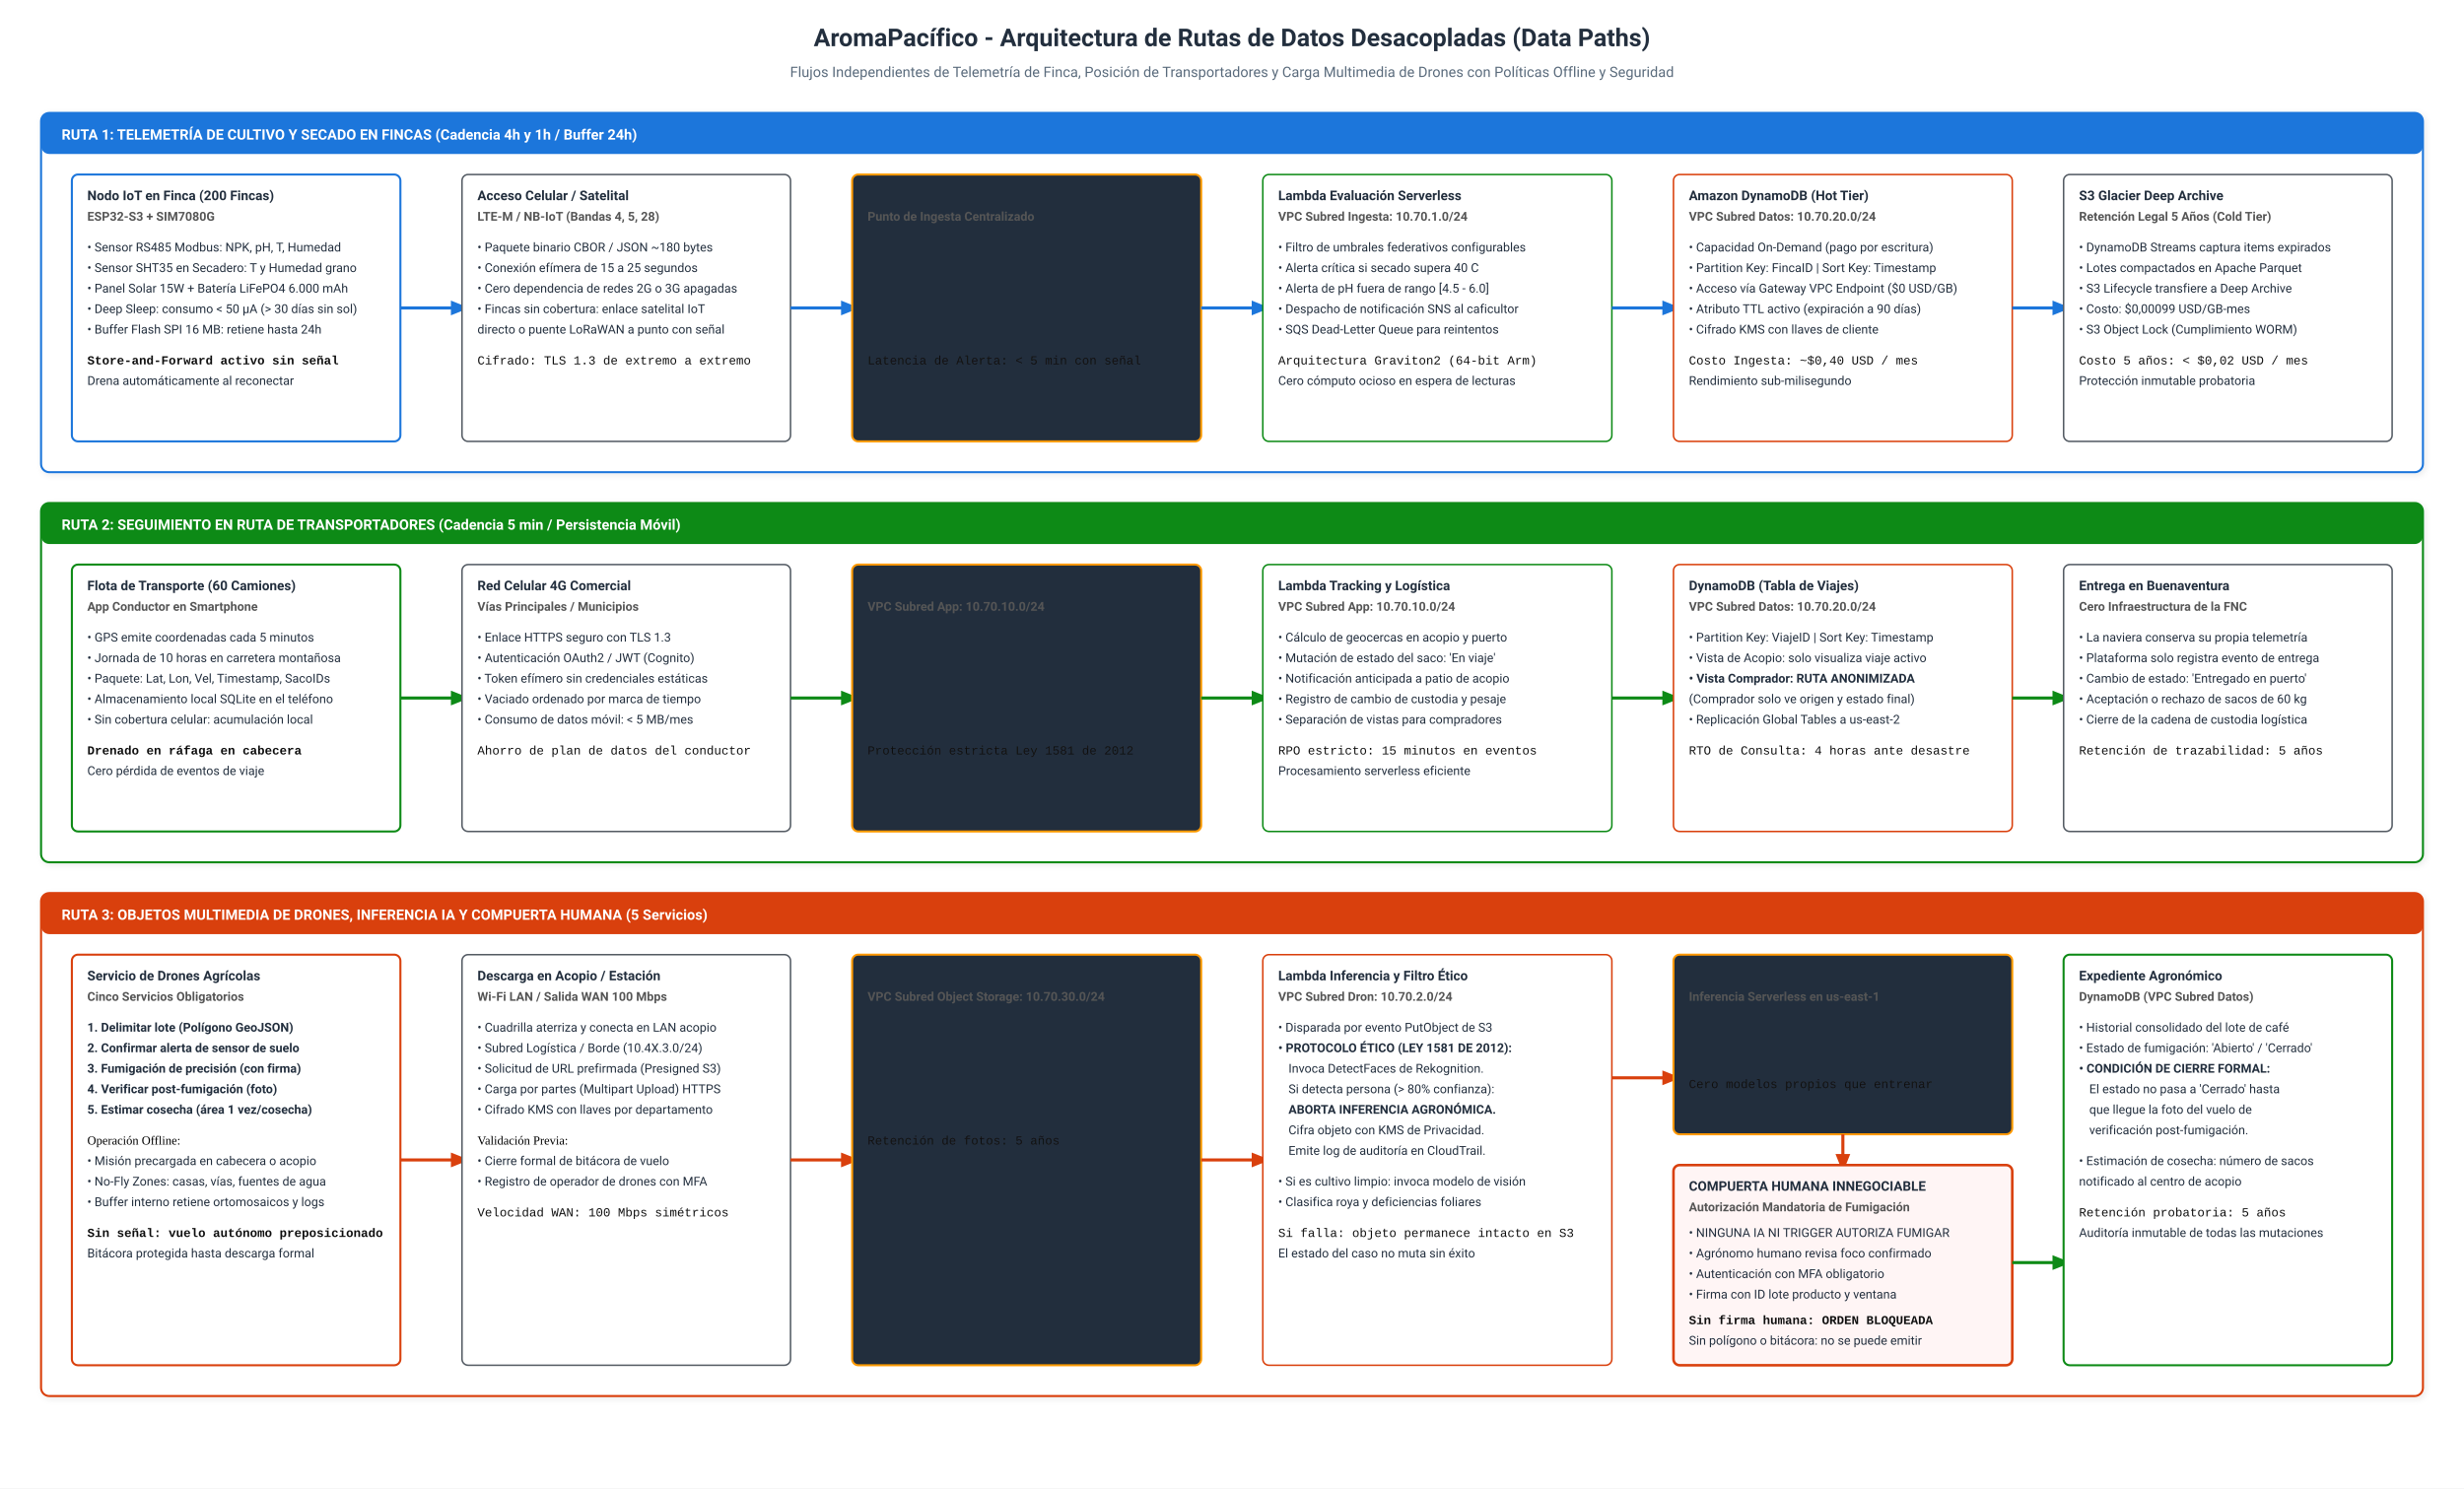
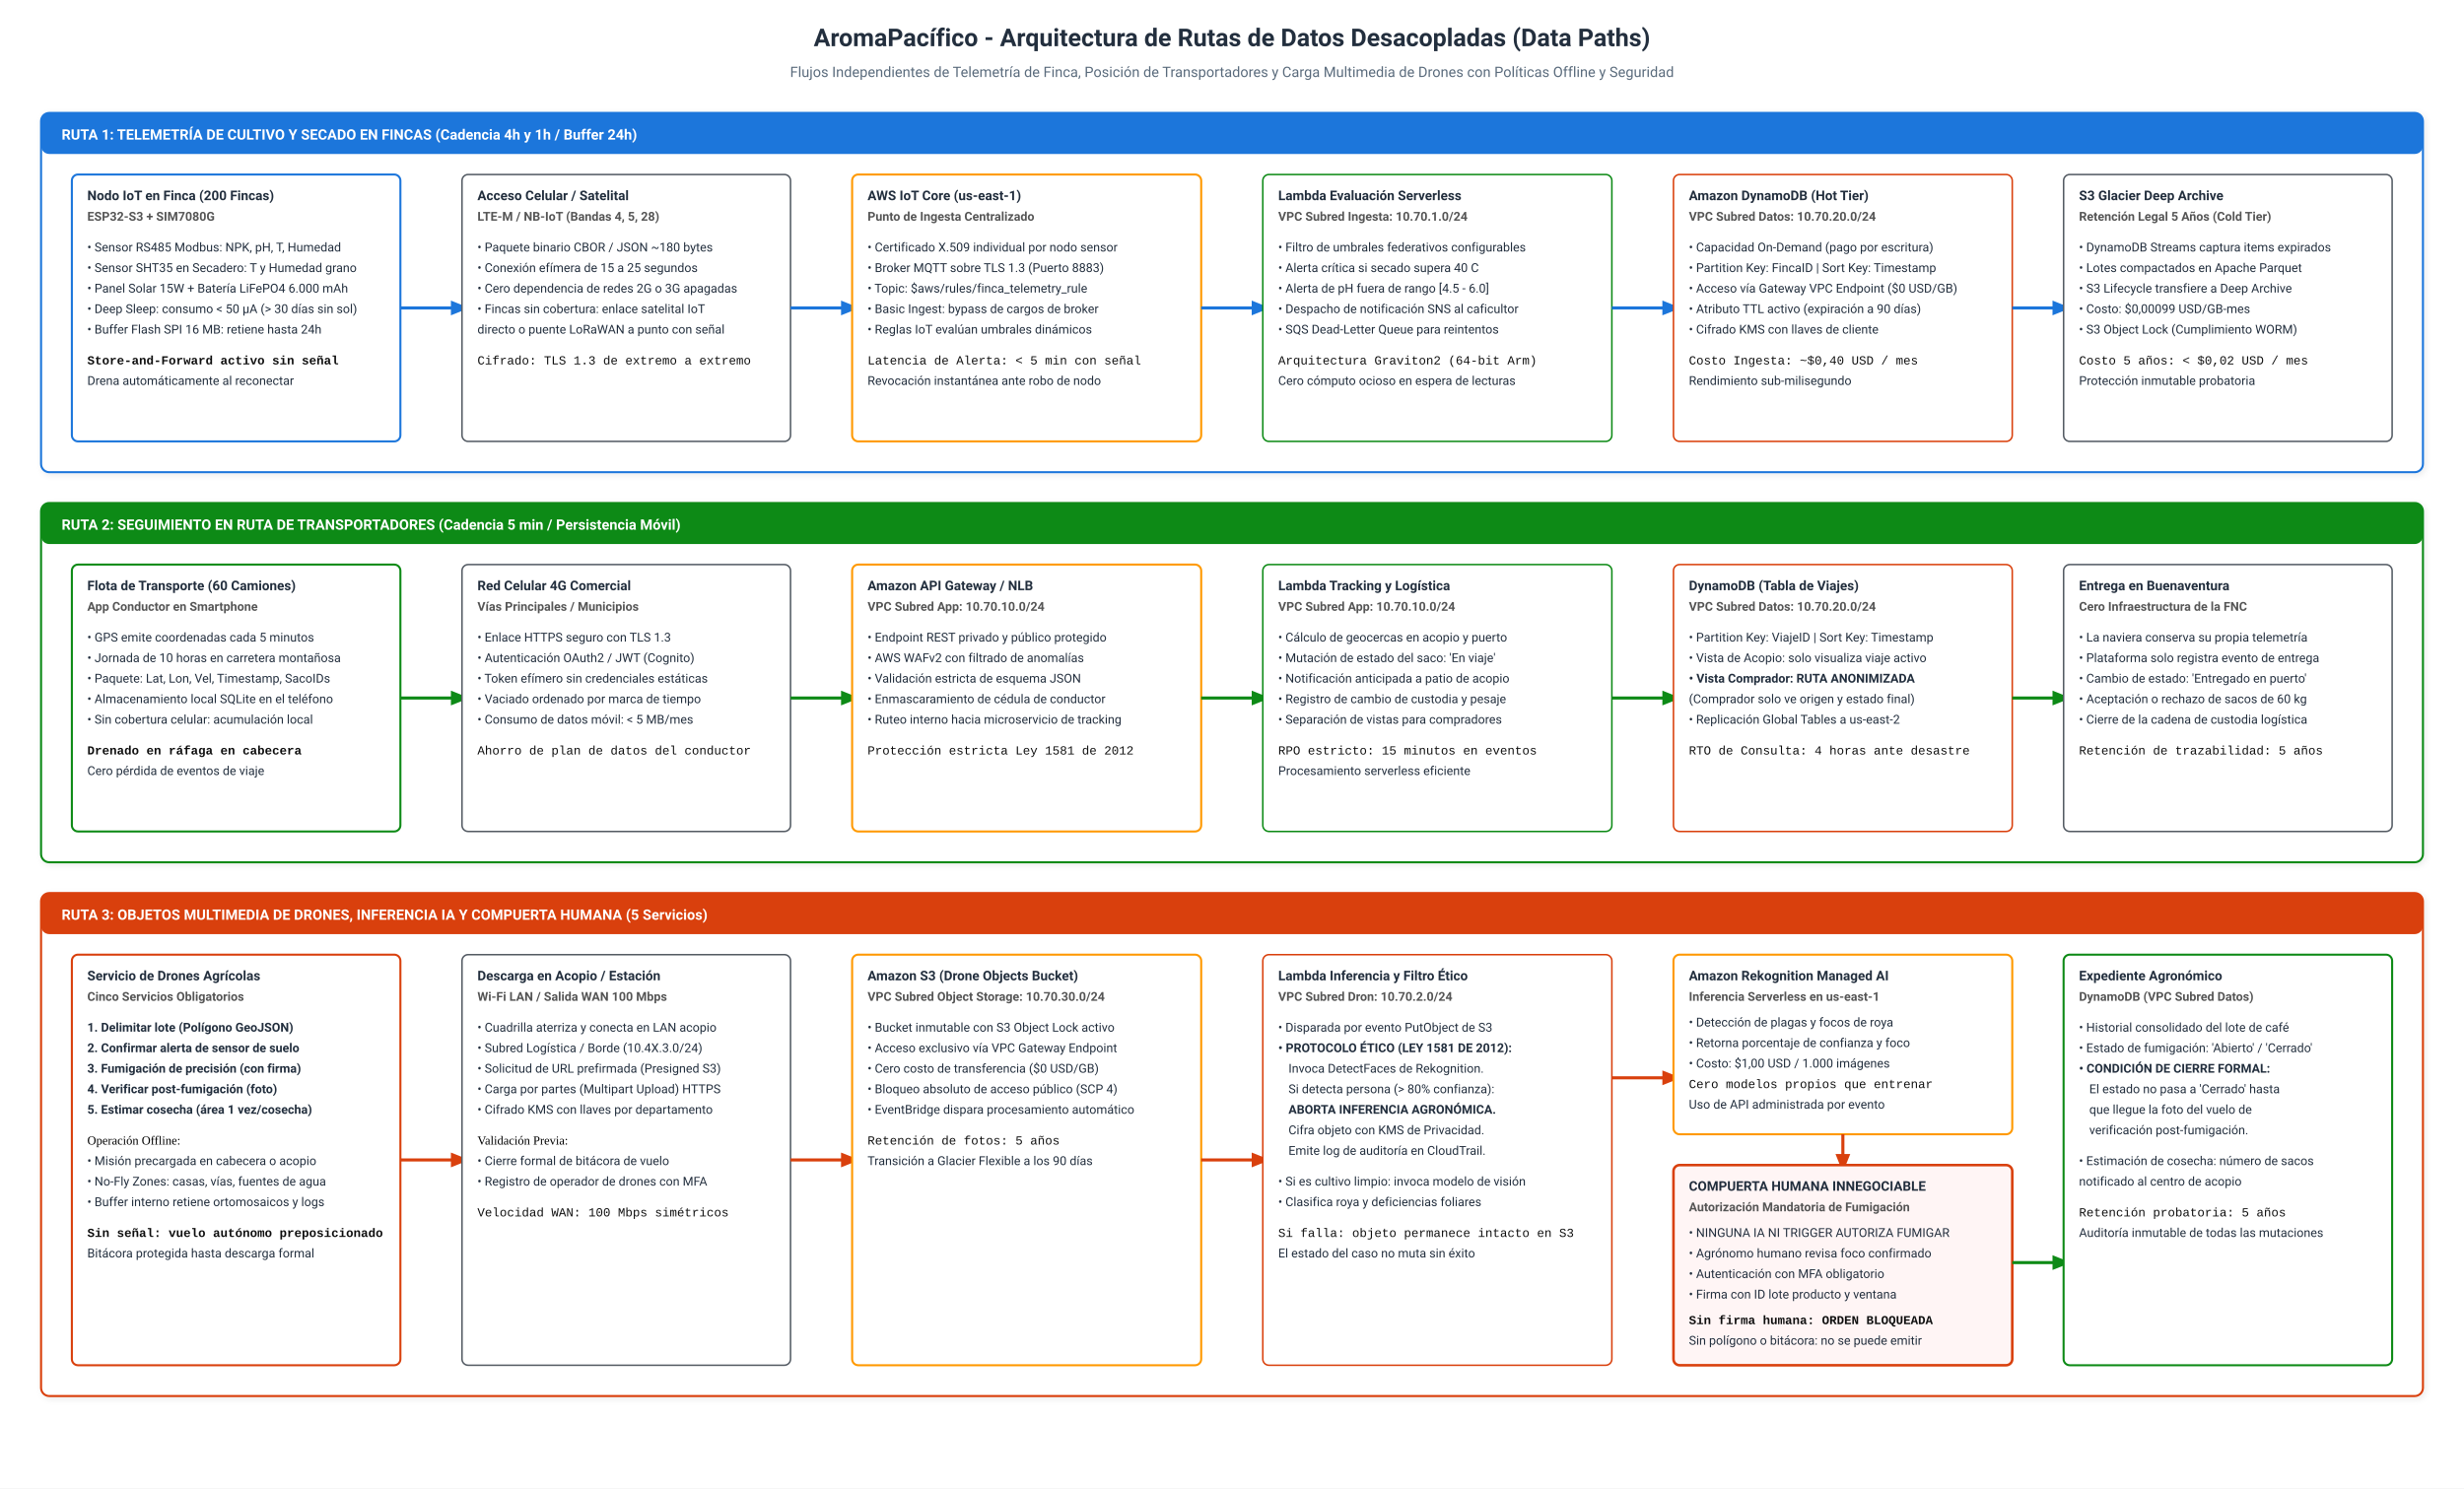
<svg xmlns="http://www.w3.org/2000/svg" viewBox="0 0 2400 1450" width="100%" height="100%">
  <defs>
    <style>
      .title { font-family: -apple-system, BlinkMacSystemFont, "Segoe UI", Roboto, Helvetica, Arial, sans-serif; font-size: 24px; font-weight: bold; fill: #232F3E; text-anchor: middle; }
      .subtitle { font-family: -apple-system, BlinkMacSystemFont, "Segoe UI", Roboto, Helvetica, Arial, sans-serif; font-size: 14px; fill: #5A6B7C; text-anchor: middle; }
      .lane-title { font-family: -apple-system, BlinkMacSystemFont, "Segoe UI", Roboto, Helvetica, Arial, sans-serif; font-size: 14px; font-weight: bold; fill: #FFFFFF; }
      .card-title { font-family: -apple-system, BlinkMacSystemFont, "Segoe UI", Roboto, Helvetica, Arial, sans-serif; font-size: 13px; font-weight: bold; fill: #232F3E; }
      .card-sub { font-family: -apple-system, BlinkMacSystemFont, "Segoe UI", Roboto, Helvetica, Arial, sans-serif; font-size: 12px; font-weight: bold; fill: #555555; }
      .body-text { font-family: -apple-system, BlinkMacSystemFont, "Segoe UI", Roboto, Helvetica, Arial, sans-serif; font-size: 12px; fill: #232F3E; }
      .mono-text { font-family: "SFMono-Regular", Consolas, "Liberation Mono", Menlo, monospace; font-size: 12px; fill: #111111; }
    </style>
    <filter id="shadow" x="-2%" y="-2%" width="104%" height="104%" filterUnits="userSpaceOnUse">
      <feDropShadow dx="2" dy="2" stdDeviation="3" flood-color="#000000" flood-opacity="0.08" />
    </filter>
    <marker id="arrow-blue" viewBox="0 0 10 10" refX="6" refY="5" markerWidth="6" markerHeight="6" orient="auto-start-reverse">
      <path d="M 0 1 L 10 5 L 0 9 z" fill="#1D76DB" />
    </marker>
    <marker id="arrow-green" viewBox="0 0 10 10" refX="6" refY="5" markerWidth="6" markerHeight="6" orient="auto-start-reverse">
      <path d="M 0 1 L 10 5 L 0 9 z" fill="#0E8A16" />
    </marker>
    <marker id="arrow-red" viewBox="0 0 10 10" refX="6" refY="5" markerWidth="6" markerHeight="6" orient="auto-start-reverse">
      <path d="M 0 1 L 10 5 L 0 9 z" fill="#D93F0B" />
    </marker>
  </defs>
  <rect width="2400" height="1450" fill="#FFFFFF" />
  <text x="1200" y="45" class="title">AromaPacífico - Arquitectura de Rutas de Datos Desacopladas (Data Paths)</text>
  <text x="1200" y="75" class="subtitle">Flujos Independientes de Telemetría de Finca, Posición de Transportadores y Carga Multimedia de Drones con Políticas Offline y Seguridad</text>
  <g transform="translate(40, 110)" filter="url(#shadow)">
    <rect width="2320" height="350" rx="8" fill="#FFFFFF" stroke="#1D76DB" stroke-width="2" />
    <rect width="2320" height="40" rx="8" fill="#1D76DB" />
    <text x="20" y="26" class="lane-title">RUTA 1: TELEMETRÍA DE CULTIVO Y SECADO EN FINCAS (Cadencia 4h y 1h / Buffer 24h)</text>
    <g transform="translate(30, 60)">
      <rect width="320" height="260" rx="6" fill="#FFFFFF" stroke="#1D76DB" stroke-width="2" />
      <text x="15" y="25" class="card-title">Nodo IoT en Finca (200 Fincas)</text>
      <text x="15" y="45" class="card-sub">ESP32-S3 + SIM7080G</text>
      <text x="15" y="75" class="body-text">• Sensor RS485 Modbus: NPK, pH, T, Humedad</text>
      <text x="15" y="95" class="body-text">• Sensor SHT35 en Secadero: T y Humedad grano</text>
      <text x="15" y="115" class="body-text">• Panel Solar 15W + Batería LiFePO4 6.000 mAh</text>
      <text x="15" y="135" class="body-text">• Deep Sleep: consumo &lt; 50 µA (&gt; 30 días sin sol)</text>
      <text x="15" y="155" class="body-text">• Buffer Flash SPI 16 MB: retiene hasta 24h</text>
      <text x="15" y="185" class="mono-text" font-weight="bold" fill="#1D76DB">Store-and-Forward activo sin señal</text>
      <text x="15" y="205" class="body-text" fill="#555555">Drena automáticamente al reconectar</text>
    </g>
    <line x1="350" y1="190" x2="410" y2="190" stroke="#1D76DB" stroke-width="3" marker-end="url(#arrow-blue)" />
    <g transform="translate(410, 60)">
      <rect width="320" height="260" rx="6" fill="#FFFFFF" stroke="#545B64" stroke-width="1.5" />
      <text x="15" y="25" class="card-title">Acceso Celular / Satelital</text>
      <text x="15" y="45" class="card-sub">LTE-M / NB-IoT (Bandas 4, 5, 28)</text>
      <text x="15" y="75" class="body-text">• Paquete binario CBOR / JSON ~180 bytes</text>
      <text x="15" y="95" class="body-text">• Conexión efímera de 15 a 25 segundos</text>
      <text x="15" y="115" class="body-text">• Cero dependencia de redes 2G o 3G apagadas</text>
      <text x="15" y="135" class="body-text">• Fincas sin cobertura: enlace satelital IoT</text>
      <text x="15" y="155" class="body-text">  directo o puente LoRaWAN a punto con señal</text>
      <text x="15" y="185" class="mono-text" fill="#555555">Cifrado: TLS 1.3 de extremo a extremo</text>
    </g>
    <line x1="730" y1="190" x2="790" y2="190" stroke="#1D76DB" stroke-width="3" marker-end="url(#arrow-blue)" />
    <g transform="translate(790, 60)">
-       <rect width="340" height="260" rx="6" fill="#232F3E" stroke="#FF9900" stroke-width="2" />
-       <text x="15" y="25" class="card-title" fill="#FF9900">AWS IoT Core (us-east-1)</text>
-       <text x="15" y="45" class="card-sub" fill="#FFFFFF">Punto de Ingesta Centralizado</text>
-       <text x="15" y="75" class="body-text" fill="#FFFFFF">• Certificado X.509 individual por nodo sensor</text>
-       <text x="15" y="95" class="body-text" fill="#FFFFFF">• Broker MQTT sobre TLS 1.3 (Puerto 8883)</text>
-       <text x="15" y="115" class="body-text" fill="#FFFFFF">• Topic: $aws/rules/finca_telemetry_rule</text>
-       <text x="15" y="135" class="body-text" fill="#FFFFFF">• Basic Ingest: bypass de cargos de broker</text>
-       <text x="15" y="155" class="body-text" fill="#FFFFFF">• Reglas IoT evalúan umbrales dinámicos</text>
-       <text x="15" y="185" class="mono-text" fill="#FF9900">Latencia de Alerta: &lt; 5 min con señal</text>
-       <text x="15" y="205" class="body-text" fill="#FFFFFF">Revocación instantánea ante robo de nodo</text>
+       <rect width="340" height="260" rx="6" fill="#FFFFFF" stroke="#FF9900" stroke-width="2" />
+       <text x="15" y="25" class="card-title" fill="#232F3E">AWS IoT Core (us-east-1)</text>
+       <text x="15" y="45" class="card-sub" fill="#FF9900">Punto de Ingesta Centralizado</text>
+       <text x="15" y="75" class="body-text" fill="#232F3E">• Certificado X.509 individual por nodo sensor</text>
+       <text x="15" y="95" class="body-text" fill="#232F3E">• Broker MQTT sobre TLS 1.3 (Puerto 8883)</text>
+       <text x="15" y="115" class="body-text" fill="#232F3E">• Topic: $aws/rules/finca_telemetry_rule</text>
+       <text x="15" y="135" class="body-text" fill="#232F3E">• Basic Ingest: bypass de cargos de broker</text>
+       <text x="15" y="155" class="body-text" fill="#232F3E">• Reglas IoT evalúan umbrales dinámicos</text>
+       <text x="15" y="185" class="mono-text" fill="#0E8A16">Latencia de Alerta: &lt; 5 min con señal</text>
+       <text x="15" y="205" class="body-text" fill="#555555">Revocación instantánea ante robo de nodo</text>
    </g>
    <line x1="1130" y1="190" x2="1190" y2="190" stroke="#1D76DB" stroke-width="3" marker-end="url(#arrow-blue)" />
    <g transform="translate(1190, 60)">
      <rect width="340" height="260" rx="6" fill="#FFFFFF" stroke="#0E8A16" stroke-width="1.5" />
      <text x="15" y="25" class="card-title">Lambda Evaluación Serverless</text>
      <text x="15" y="45" class="card-sub">VPC Subred Ingesta: 10.70.1.0/24</text>
      <text x="15" y="75" class="body-text">• Filtro de umbrales federativos configurables</text>
      <text x="15" y="95" class="body-text">• Alerta crítica si secado supera 40 C</text>
      <text x="15" y="115" class="body-text">• Alerta de pH fuera de rango [4.5 - 6.0]</text>
      <text x="15" y="135" class="body-text">• Despacho de notificación SNS al caficultor</text>
      <text x="15" y="155" class="body-text">• SQS Dead-Letter Queue para reintentos</text>
      <text x="15" y="185" class="mono-text" fill="#0E8A16">Arquitectura Graviton2 (64-bit Arm)</text>
      <text x="15" y="205" class="body-text" fill="#555555">Cero cómputo ocioso en espera de lecturas</text>
    </g>
    <line x1="1530" y1="190" x2="1590" y2="190" stroke="#1D76DB" stroke-width="3" marker-end="url(#arrow-blue)" />
    <g transform="translate(1590, 60)">
      <rect width="330" height="260" rx="6" fill="#FFFFFF" stroke="#D93F0B" stroke-width="1.5" />
      <text x="15" y="25" class="card-title">Amazon DynamoDB (Hot Tier)</text>
      <text x="15" y="45" class="card-sub">VPC Subred Datos: 10.70.20.0/24</text>
      <text x="15" y="75" class="body-text">• Capacidad On-Demand (pago por escritura)</text>
      <text x="15" y="95" class="body-text">• Partition Key: FincaID | Sort Key: Timestamp</text>
      <text x="15" y="115" class="body-text">• Acceso vía Gateway VPC Endpoint ($0 USD/GB)</text>
      <text x="15" y="135" class="body-text">• Atributo TTL activo (expiración a 90 días)</text>
      <text x="15" y="155" class="body-text">• Cifrado KMS con llaves de cliente</text>
      <text x="15" y="185" class="mono-text" fill="#D93F0B">Costo Ingesta: ~$0,40 USD / mes</text>
      <text x="15" y="205" class="body-text" fill="#555555">Rendimiento sub-milisegundo</text>
    </g>
    <line x1="1920" y1="190" x2="1970" y2="190" stroke="#1D76DB" stroke-width="3" marker-end="url(#arrow-blue)" />
    <g transform="translate(1970, 60)">
      <rect width="320" height="260" rx="6" fill="#FFFFFF" stroke="#545B64" stroke-width="1.5" />
      <text x="15" y="25" class="card-title">S3 Glacier Deep Archive</text>
      <text x="15" y="45" class="card-sub">Retención Legal 5 Años (Cold Tier)</text>
      <text x="15" y="75" class="body-text">• DynamoDB Streams captura items expirados</text>
      <text x="15" y="95" class="body-text">• Lotes compactados en Apache Parquet</text>
      <text x="15" y="115" class="body-text">• S3 Lifecycle transfiere a Deep Archive</text>
      <text x="15" y="135" class="body-text">• Costo: $0,00099 USD/GB-mes</text>
      <text x="15" y="155" class="body-text">• S3 Object Lock (Cumplimiento WORM)</text>
      <text x="15" y="185" class="mono-text" fill="#0E8A16">Costo 5 años: &lt; $0,02 USD / mes</text>
      <text x="15" y="205" class="body-text" fill="#555555">Protección inmutable probatoria</text>
    </g>
  </g>
  <g transform="translate(40, 490)" filter="url(#shadow)">
    <rect width="2320" height="350" rx="8" fill="#FFFFFF" stroke="#0E8A16" stroke-width="2" />
    <rect width="2320" height="40" rx="8" fill="#0E8A16" />
    <text x="20" y="26" class="lane-title">RUTA 2: SEGUIMIENTO EN RUTA DE TRANSPORTADORES (Cadencia 5 min / Persistencia Móvil)</text>
    <g transform="translate(30, 60)">
      <rect width="320" height="260" rx="6" fill="#FFFFFF" stroke="#0E8A16" stroke-width="2" />
      <text x="15" y="25" class="card-title">Flota de Transporte (60 Camiones)</text>
      <text x="15" y="45" class="card-sub">App Conductor en Smartphone</text>
      <text x="15" y="75" class="body-text">• GPS emite coordenadas cada 5 minutos</text>
      <text x="15" y="95" class="body-text">• Jornada de 10 horas en carretera montañosa</text>
      <text x="15" y="115" class="body-text">• Paquete: Lat, Lon, Vel, Timestamp, SacoIDs</text>
      <text x="15" y="135" class="body-text">• Almacenamiento local SQLite en el teléfono</text>
      <text x="15" y="155" class="body-text">• Sin cobertura celular: acumulación local</text>
      <text x="15" y="185" class="mono-text" font-weight="bold" fill="#0E8A16">Drenado en ráfaga en cabecera</text>
      <text x="15" y="205" class="body-text" fill="#555555">Cero pérdida de eventos de viaje</text>
    </g>
    <line x1="350" y1="190" x2="410" y2="190" stroke="#0E8A16" stroke-width="3" marker-end="url(#arrow-green)" />
    <g transform="translate(410, 60)">
      <rect width="320" height="260" rx="6" fill="#FFFFFF" stroke="#545B64" stroke-width="1.5" />
      <text x="15" y="25" class="card-title">Red Celular 4G Comercial</text>
      <text x="15" y="45" class="card-sub">Vías Principales / Municipios</text>
      <text x="15" y="75" class="body-text">• Enlace HTTPS seguro con TLS 1.3</text>
      <text x="15" y="95" class="body-text">• Autenticación OAuth2 / JWT (Cognito)</text>
      <text x="15" y="115" class="body-text">• Token efímero sin credenciales estáticas</text>
      <text x="15" y="135" class="body-text">• Vaciado ordenado por marca de tiempo</text>
      <text x="15" y="155" class="body-text">• Consumo de datos móvil: &lt; 5 MB/mes</text>
      <text x="15" y="185" class="mono-text" fill="#555555">Ahorro de plan de datos del conductor</text>
    </g>
    <line x1="730" y1="190" x2="790" y2="190" stroke="#0E8A16" stroke-width="3" marker-end="url(#arrow-green)" />
    <g transform="translate(790, 60)">
-       <rect width="340" height="260" rx="6" fill="#232F3E" stroke="#FF9900" stroke-width="2" />
-       <text x="15" y="25" class="card-title" fill="#FF9900">Amazon API Gateway / NLB</text>
-       <text x="15" y="45" class="card-sub" fill="#FFFFFF">VPC Subred App: 10.70.10.0/24</text>
-       <text x="15" y="75" class="body-text" fill="#FFFFFF">• Endpoint REST privado y público protegido</text>
-       <text x="15" y="95" class="body-text" fill="#FFFFFF">• AWS WAFv2 con filtrado de anomalías</text>
-       <text x="15" y="115" class="body-text" fill="#FFFFFF">• Validación estricta de esquema JSON</text>
-       <text x="15" y="135" class="body-text" fill="#FFFFFF">• Enmascaramiento de cédula de conductor</text>
-       <text x="15" y="155" class="body-text" fill="#FFFFFF">• Ruteo interno hacia microservicio de tracking</text>
-       <text x="15" y="185" class="mono-text" fill="#FF9900">Protección estricta Ley 1581 de 2012</text>
+       <rect width="340" height="260" rx="6" fill="#FFFFFF" stroke="#FF9900" stroke-width="2" />
+       <text x="15" y="25" class="card-title" fill="#232F3E">Amazon API Gateway / NLB</text>
+       <text x="15" y="45" class="card-sub" fill="#FF9900">VPC Subred App: 10.70.10.0/24</text>
+       <text x="15" y="75" class="body-text" fill="#232F3E">• Endpoint REST privado y público protegido</text>
+       <text x="15" y="95" class="body-text" fill="#232F3E">• AWS WAFv2 con filtrado de anomalías</text>
+       <text x="15" y="115" class="body-text" fill="#232F3E">• Validación estricta de esquema JSON</text>
+       <text x="15" y="135" class="body-text" fill="#232F3E">• Enmascaramiento de cédula de conductor</text>
+       <text x="15" y="155" class="body-text" fill="#232F3E">• Ruteo interno hacia microservicio de tracking</text>
+       <text x="15" y="185" class="mono-text" fill="#0E8A16">Protección estricta Ley 1581 de 2012</text>
    </g>
    <line x1="1130" y1="190" x2="1190" y2="190" stroke="#0E8A16" stroke-width="3" marker-end="url(#arrow-green)" />
    <g transform="translate(1190, 60)">
      <rect width="340" height="260" rx="6" fill="#FFFFFF" stroke="#0E8A16" stroke-width="1.5" />
      <text x="15" y="25" class="card-title">Lambda Tracking y Logística</text>
      <text x="15" y="45" class="card-sub">VPC Subred App: 10.70.10.0/24</text>
      <text x="15" y="75" class="body-text">• Cálculo de geocercas en acopio y puerto</text>
      <text x="15" y="95" class="body-text">• Mutación de estado del saco: 'En viaje'</text>
      <text x="15" y="115" class="body-text">• Notificación anticipada a patio de acopio</text>
      <text x="15" y="135" class="body-text">• Registro de cambio de custodia y pesaje</text>
      <text x="15" y="155" class="body-text">• Separación de vistas para compradores</text>
      <text x="15" y="185" class="mono-text" fill="#0E8A16">RPO estricto: 15 minutos en eventos</text>
      <text x="15" y="205" class="body-text" fill="#555555">Procesamiento serverless eficiente</text>
    </g>
    <line x1="1530" y1="190" x2="1590" y2="190" stroke="#0E8A16" stroke-width="3" marker-end="url(#arrow-green)" />
    <g transform="translate(1590, 60)">
      <rect width="330" height="260" rx="6" fill="#FFFFFF" stroke="#D93F0B" stroke-width="1.5" />
      <text x="15" y="25" class="card-title">DynamoDB (Tabla de Viajes)</text>
      <text x="15" y="45" class="card-sub">VPC Subred Datos: 10.70.20.0/24</text>
      <text x="15" y="75" class="body-text">• Partition Key: ViajeID | Sort Key: Timestamp</text>
      <text x="15" y="95" class="body-text">• Vista de Acopio: solo visualiza viaje activo</text>
      <text x="15" y="115" class="body-text" font-weight="bold" fill="#D93F0B">• Vista Comprador: RUTA ANONIMIZADA</text>
      <text x="15" y="135" class="body-text">  (Comprador solo ve origen y estado final)</text>
      <text x="15" y="155" class="body-text">• Replicación Global Tables a us-east-2</text>
      <text x="15" y="185" class="mono-text" fill="#D93F0B">RTO de Consulta: 4 horas ante desastre</text>
    </g>
    <line x1="1920" y1="190" x2="1970" y2="190" stroke="#0E8A16" stroke-width="3" marker-end="url(#arrow-green)" />
    <g transform="translate(1970, 60)">
      <rect width="320" height="260" rx="6" fill="#FFFFFF" stroke="#545B64" stroke-width="1.5" />
      <text x="15" y="25" class="card-title">Entrega en Buenaventura</text>
      <text x="15" y="45" class="card-sub">Cero Infraestructura de la FNC</text>
      <text x="15" y="75" class="body-text">• La naviera conserva su propia telemetría</text>
      <text x="15" y="95" class="body-text">• Plataforma solo registra evento de entrega</text>
      <text x="15" y="115" class="body-text">• Cambio de estado: 'Entregado en puerto'</text>
      <text x="15" y="135" class="body-text">• Aceptación o rechazo de sacos de 60 kg</text>
      <text x="15" y="155" class="body-text">• Cierre de la cadena de custodia logística</text>
      <text x="15" y="185" class="mono-text" fill="#0E8A16">Retención de trazabilidad: 5 años</text>
    </g>
  </g>
  <g transform="translate(40, 870)" filter="url(#shadow)">
    <rect width="2320" height="490" rx="8" fill="#FFFFFF" stroke="#D93F0B" stroke-width="2" />
    <rect width="2320" height="40" rx="8" fill="#D93F0B" />
    <text x="20" y="26" class="lane-title">RUTA 3: OBJETOS MULTIMEDIA DE DRONES, INFERENCIA IA Y COMPUERTA HUMANA (5 Servicios)</text>
    <g transform="translate(30, 60)">
      <rect width="320" height="400" rx="6" fill="#FFFFFF" stroke="#D93F0B" stroke-width="2" />
      <text x="15" y="25" class="card-title">Servicio de Drones Agrícolas</text>
      <text x="15" y="45" class="card-sub">Cinco Servicios Obligatorios</text>
      <text x="15" y="75" class="body-text" font-weight="bold">1. Delimitar lote (Polígono GeoJSON)</text>
      <text x="15" y="95" class="body-text" font-weight="bold">2. Confirmar alerta de sensor de suelo</text>
      <text x="15" y="115" class="body-text" font-weight="bold">3. Fumigación de precisión (con firma)</text>
      <text x="15" y="135" class="body-text" font-weight="bold">4. Verificar post-fumigación (foto)</text>
      <text x="15" y="155" class="body-text" font-weight="bold">5. Estimar cosecha (área 1 vez/cosecha)</text>
      <text x="15" y="185" class="subhead-box">Operación Offline:</text>
      <text x="15" y="205" class="body-text">• Misión precargada en cabecera o acopio</text>
      <text x="15" y="225" class="body-text">• No-Fly Zones: casas, vías, fuentes de agua</text>
      <text x="15" y="245" class="body-text">• Buffer interno retiene ortomosaicos y logs</text>
      <text x="15" y="275" class="mono-text" font-weight="bold" fill="#D93F0B">Sin señal: vuelo autónomo preposicionado</text>
      <text x="15" y="295" class="body-text" fill="#555555">Bitácora protegida hasta descarga formal</text>
    </g>
    <line x1="350" y1="260" x2="410" y2="260" stroke="#D93F0B" stroke-width="3" marker-end="url(#arrow-red)" />
    <g transform="translate(410, 60)">
      <rect width="320" height="400" rx="6" fill="#FFFFFF" stroke="#545B64" stroke-width="1.5" />
      <text x="15" y="25" class="card-title">Descarga en Acopio / Estación</text>
      <text x="15" y="45" class="card-sub">Wi-Fi LAN / Salida WAN 100 Mbps</text>
      <text x="15" y="75" class="body-text">• Cuadrilla aterriza y conecta en LAN acopio</text>
      <text x="15" y="95" class="body-text">• Subred Logística / Borde (10.4X.3.0/24)</text>
      <text x="15" y="115" class="body-text">• Solicitud de URL prefirmada (Presigned S3)</text>
      <text x="15" y="135" class="body-text">• Carga por partes (Multipart Upload) HTTPS</text>
      <text x="15" y="155" class="body-text">• Cifrado KMS con llaves por departamento</text>
      <text x="15" y="185" class="subhead-box">Validación Previa:</text>
      <text x="15" y="205" class="body-text">• Cierre formal de bitácora de vuelo</text>
      <text x="15" y="225" class="body-text">• Registro de operador de drones con MFA</text>
      <text x="15" y="255" class="mono-text" fill="#555555">Velocidad WAN: 100 Mbps simétricos</text>
    </g>
    <line x1="730" y1="260" x2="790" y2="260" stroke="#D93F0B" stroke-width="3" marker-end="url(#arrow-red)" />
    <g transform="translate(790, 60)">
-       <rect width="340" height="400" rx="6" fill="#232F3E" stroke="#FF9900" stroke-width="2" />
-       <text x="15" y="25" class="card-title" fill="#FF9900">Amazon S3 (Drone Objects Bucket)</text>
-       <text x="15" y="45" class="card-sub" fill="#FFFFFF">VPC Subred Object Storage: 10.70.30.0/24</text>
-       <text x="15" y="75" class="body-text" fill="#FFFFFF">• Bucket inmutable con S3 Object Lock activo</text>
-       <text x="15" y="95" class="body-text" fill="#FFFFFF">• Acceso exclusivo vía VPC Gateway Endpoint</text>
-       <text x="15" y="115" class="body-text" fill="#FFFFFF">• Cero costo de transferencia ($0 USD/GB)</text>
-       <text x="15" y="135" class="body-text" fill="#FFFFFF">• Bloqueo absoluto de acceso público (SCP 4)</text>
-       <text x="15" y="155" class="body-text" fill="#FFFFFF">• EventBridge dispara procesamiento automático</text>
-       <text x="15" y="185" class="mono-text" fill="#FF9900">Retención de fotos: 5 años</text>
-       <text x="15" y="205" class="body-text" fill="#FFFFFF">Transición a Glacier Flexible a los 90 días</text>
+       <rect width="340" height="400" rx="6" fill="#FFFFFF" stroke="#FF9900" stroke-width="2" />
+       <text x="15" y="25" class="card-title" fill="#232F3E">Amazon S3 (Drone Objects Bucket)</text>
+       <text x="15" y="45" class="card-sub" fill="#FF9900">VPC Subred Object Storage: 10.70.30.0/24</text>
+       <text x="15" y="75" class="body-text" fill="#232F3E">• Bucket inmutable con S3 Object Lock activo</text>
+       <text x="15" y="95" class="body-text" fill="#232F3E">• Acceso exclusivo vía VPC Gateway Endpoint</text>
+       <text x="15" y="115" class="body-text" fill="#232F3E">• Cero costo de transferencia ($0 USD/GB)</text>
+       <text x="15" y="135" class="body-text" fill="#232F3E">• Bloqueo absoluto de acceso público (SCP 4)</text>
+       <text x="15" y="155" class="body-text" fill="#232F3E">• EventBridge dispara procesamiento automático</text>
+       <text x="15" y="185" class="mono-text" fill="#0E8A16">Retención de fotos: 5 años</text>
+       <text x="15" y="205" class="body-text" fill="#555555">Transición a Glacier Flexible a los 90 días</text>
    </g>
    <line x1="1130" y1="260" x2="1190" y2="260" stroke="#D93F0B" stroke-width="3" marker-end="url(#arrow-red)" />
    <g transform="translate(1190, 60)">
      <rect width="340" height="400" rx="6" fill="#FFFFFF" stroke="#D93F0B" stroke-width="1.5" />
      <text x="15" y="25" class="card-title">Lambda Inferencia y Filtro Ético</text>
      <text x="15" y="45" class="card-sub">VPC Subred Dron: 10.70.2.0/24</text>
      <text x="15" y="75" class="body-text">• Disparada por evento PutObject de S3</text>
      <text x="15" y="95" class="body-text" font-weight="bold" fill="#D93F0B">• PROTOCOLO ÉTICO (LEY 1581 DE 2012):</text>
      <text x="25" y="115" class="body-text">Invoca DetectFaces de Rekognition.</text>
      <text x="25" y="135" class="body-text">Si detecta persona (&gt; 80% confianza):</text>
      <text x="25" y="155" class="body-text" font-weight="bold">ABORTA INFERENCIA AGRONÓMICA.</text>
      <text x="25" y="175" class="body-text">Cifra objeto con KMS de Privacidad.</text>
      <text x="25" y="195" class="body-text">Emite log de auditoría en CloudTrail.</text>
      <text x="15" y="225" class="body-text">• Si es cultivo limpio: invoca modelo de visión</text>
      <text x="15" y="245" class="body-text">• Clasifica roya y deficiencias foliares</text>
      <text x="15" y="275" class="mono-text" fill="#0E8A16">Si falla: objeto permanece intacto en S3</text>
      <text x="15" y="295" class="body-text" fill="#555555">El estado del caso no muta sin éxito</text>
    </g>
    <line x1="1530" y1="180" x2="1590" y2="180" stroke="#D93F0B" stroke-width="3" marker-end="url(#arrow-red)" />
    <g transform="translate(1590, 60)">
-       <rect width="330" height="175" rx="6" fill="#232F3E" stroke="#FF9900" stroke-width="2" />
-       <text x="15" y="25" class="card-title" fill="#FF9900">Amazon Rekognition Managed AI</text>
-       <text x="15" y="45" class="card-sub" fill="#FFFFFF">Inferencia Serverless en us-east-1</text>
-       <text x="15" y="70" class="body-text" fill="#FFFFFF">• Detección de plagas y focos de roya</text>
-       <text x="15" y="90" class="body-text" fill="#FFFFFF">• Retorna porcentaje de confianza y foco</text>
-       <text x="15" y="110" class="body-text" fill="#FFFFFF">• Costo: $1,00 USD / 1.000 imágenes</text>
-       <text x="15" y="130" class="mono-text" fill="#FF9900">Cero modelos propios que entrenar</text>
-       <text x="15" y="150" class="body-text" fill="#FFFFFF">Uso de API administrada por evento</text>
+       <rect width="330" height="175" rx="6" fill="#FFFFFF" stroke="#FF9900" stroke-width="2" />
+       <text x="15" y="25" class="card-title" fill="#232F3E">Amazon Rekognition Managed AI</text>
+       <text x="15" y="45" class="card-sub" fill="#FF9900">Inferencia Serverless en us-east-1</text>
+       <text x="15" y="70" class="body-text" fill="#232F3E">• Detección de plagas y focos de roya</text>
+       <text x="15" y="90" class="body-text" fill="#232F3E">• Retorna porcentaje de confianza y foco</text>
+       <text x="15" y="110" class="body-text" fill="#232F3E">• Costo: $1,00 USD / 1.000 imágenes</text>
+       <text x="15" y="130" class="mono-text" fill="#0E8A16">Cero modelos propios que entrenar</text>
+       <text x="15" y="150" class="body-text" fill="#555555">Uso de API administrada por evento</text>
    </g>
    <line x1="1755" y1="235" x2="1755" y2="265" stroke="#D93F0B" stroke-width="3" marker-end="url(#arrow-red)" />
    <g transform="translate(1590, 265)">
      <rect width="330" height="195" rx="6" fill="#FFF5F5" stroke="#D93F0B" stroke-width="2.5" />
      <text x="15" y="25" class="card-title" fill="#D93F0B">COMPUERTA HUMANA INNEGOCIABLE</text>
      <text x="15" y="45" class="card-sub" fill="#D93F0B">Autorización Mandatoria de Fumigación</text>
      <text x="15" y="70" class="body-text">• NINGUNA IA NI TRIGGER AUTORIZA FUMIGAR</text>
      <text x="15" y="90" class="body-text">• Agrónomo humano revisa foco confirmado</text>
      <text x="15" y="110" class="body-text">• Autenticación con MFA obligatorio</text>
      <text x="15" y="130" class="body-text">• Firma con ID lote producto y ventana</text>
      <text x="15" y="155" class="mono-text" font-weight="bold" fill="#D93F0B">Sin firma humana: ORDEN BLOQUEADA</text>
      <text x="15" y="175" class="body-text" fill="#555555">Sin polígono o bitácora: no se puede emitir</text>
    </g>
    <line x1="1920" y1="360" x2="1970" y2="360" stroke="#0E8A16" stroke-width="3" marker-end="url(#arrow-green)" />
    <g transform="translate(1970, 60)">
      <rect width="320" height="400" rx="6" fill="#FFFFFF" stroke="#0E8A16" stroke-width="2" />
      <text x="15" y="25" class="card-title">Expediente Agronómico</text>
      <text x="15" y="45" class="card-sub">DynamoDB (VPC Subred Datos)</text>
      <text x="15" y="75" class="body-text">• Historial consolidado del lote de café</text>
      <text x="15" y="95" class="body-text">• Estado de fumigación: 'Abierto' / 'Cerrado'</text>
      <text x="15" y="115" class="body-text" font-weight="bold" fill="#0E8A16">• CONDICIÓN DE CIERRE FORMAL:</text>
      <text x="25" y="135" class="body-text">El estado no pasa a 'Cerrado' hasta</text>
      <text x="25" y="155" class="body-text">que llegue la foto del vuelo de</text>
      <text x="25" y="175" class="body-text">verificación post-fumigación.</text>
      <text x="15" y="205" class="body-text">• Estimación de cosecha: número de sacos</text>
      <text x="15" y="225" class="body-text">  notificado al centro de acopio</text>
      <text x="15" y="255" class="mono-text" fill="#0E8A16">Retención probatoria: 5 años</text>
      <text x="15" y="275" class="body-text" fill="#555555">Auditoría inmutable de todas las mutaciones</text>
    </g>
  </g>
</svg>
